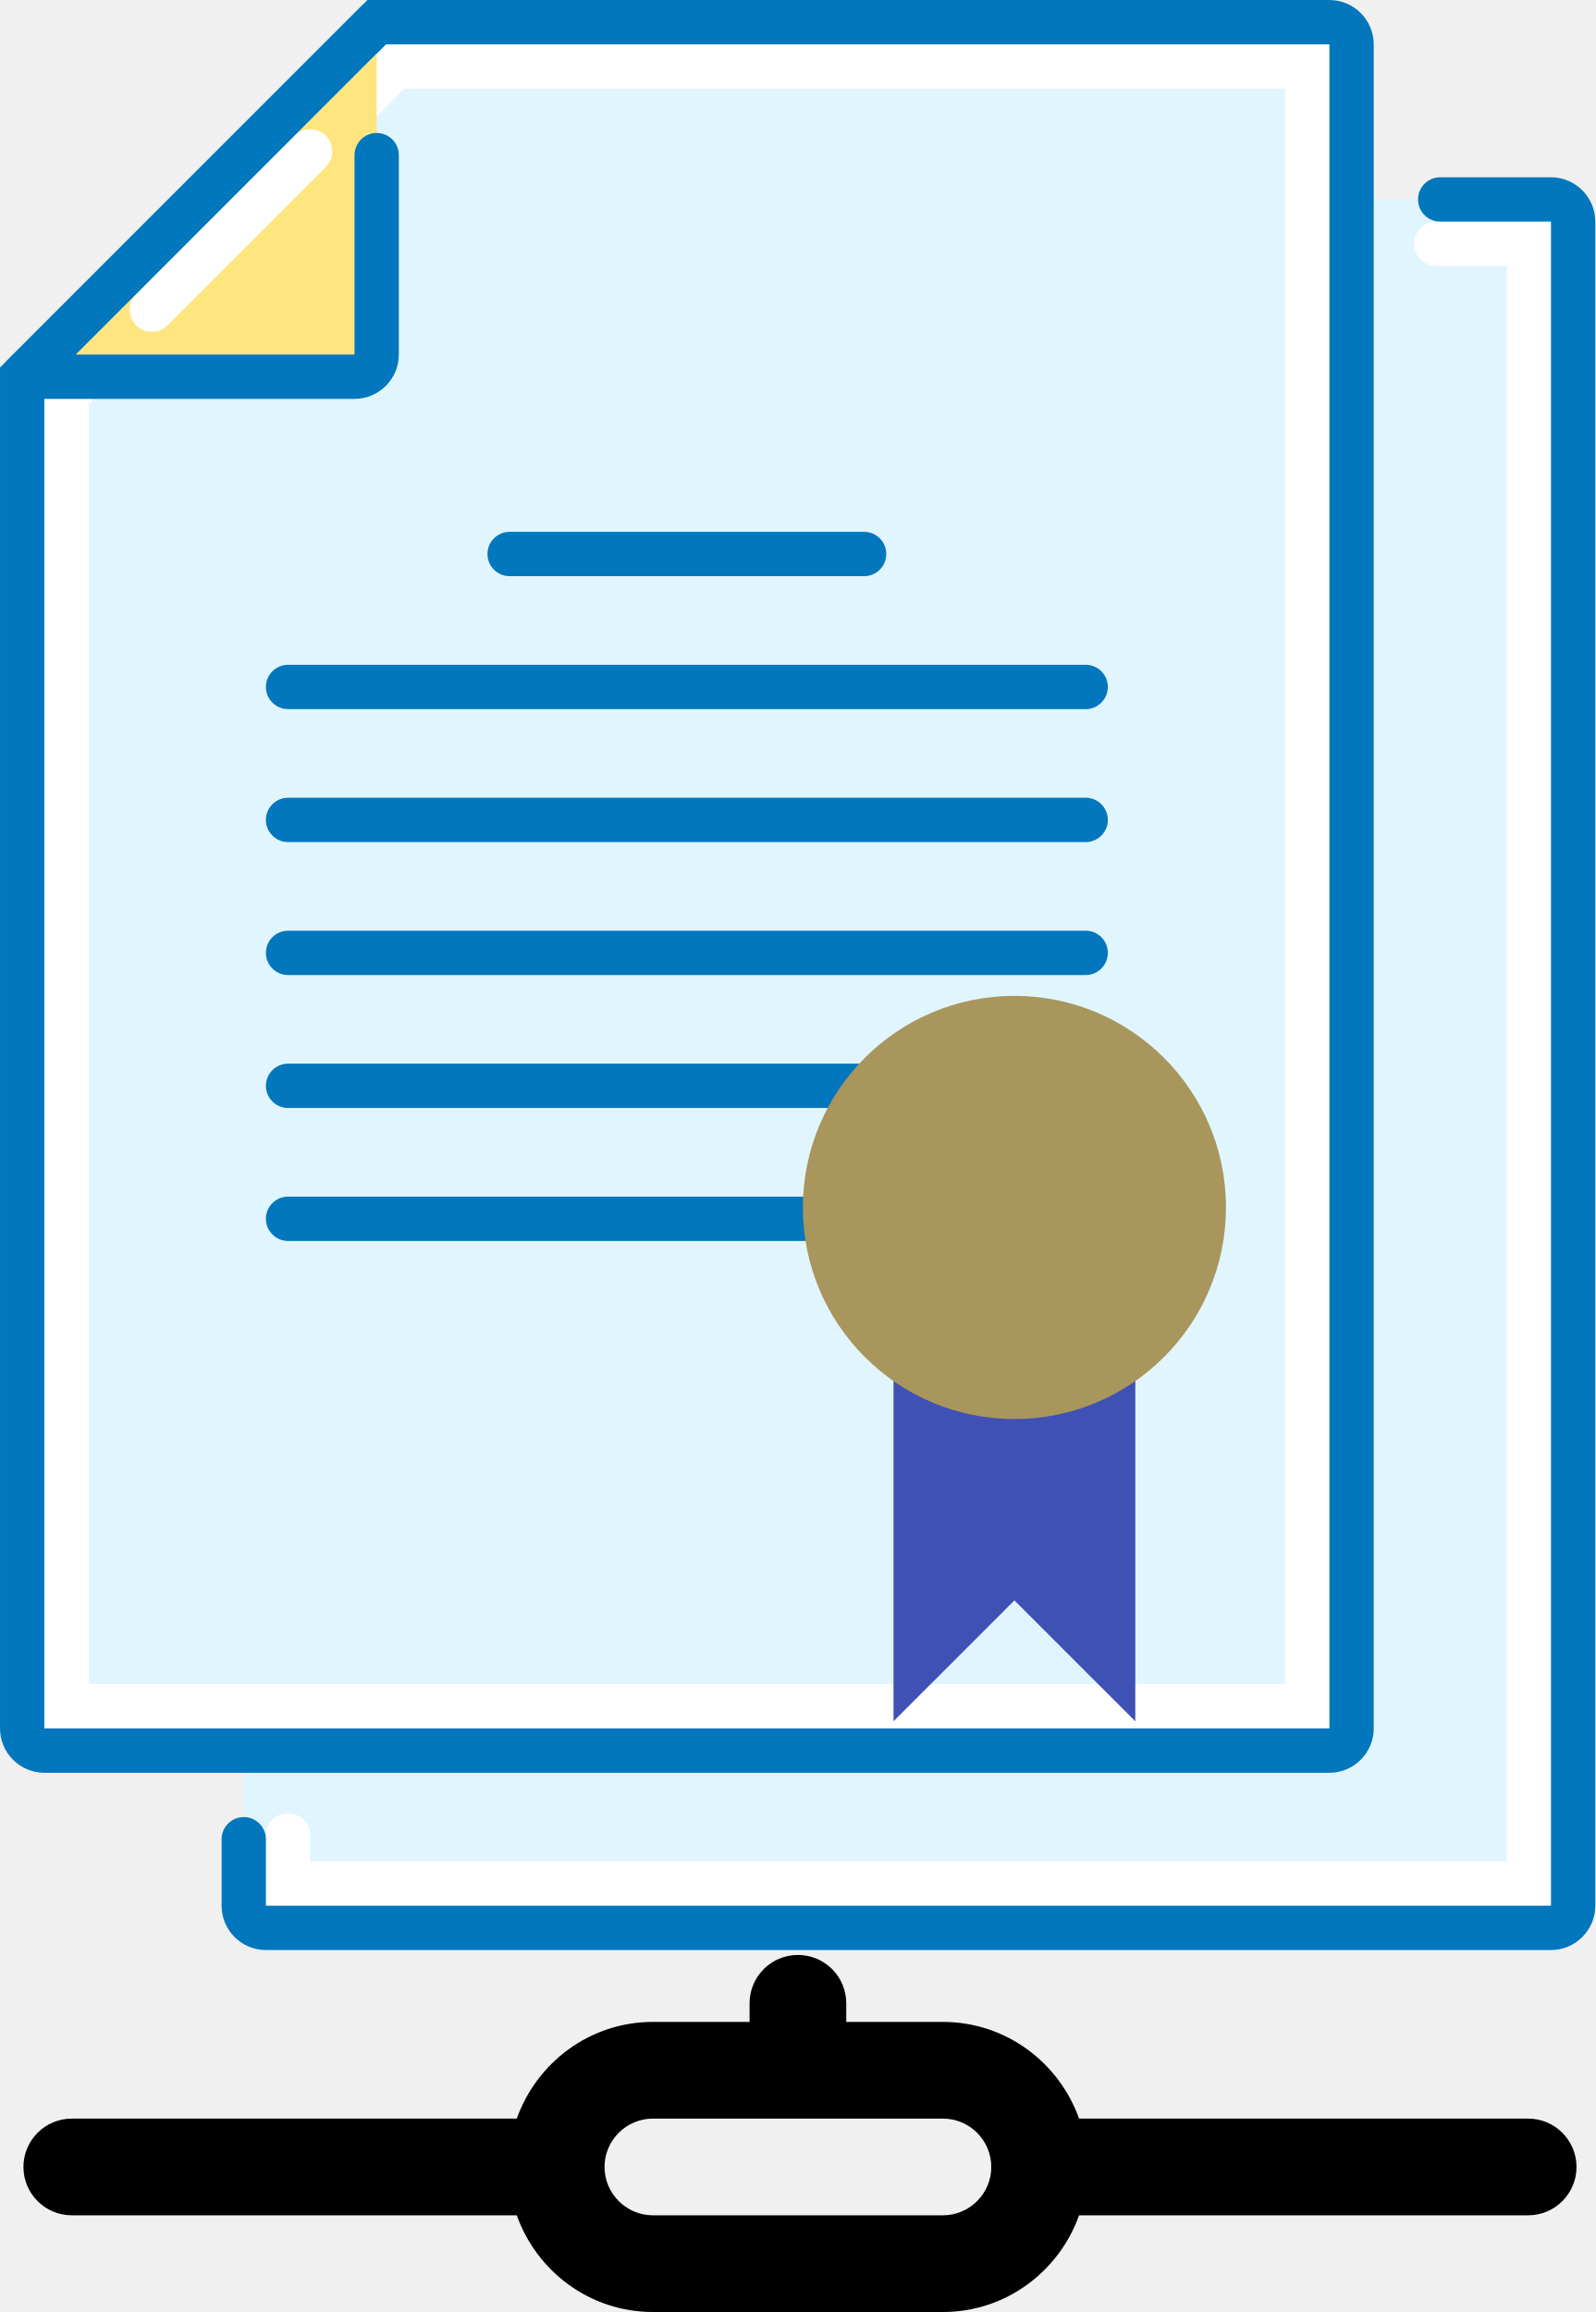
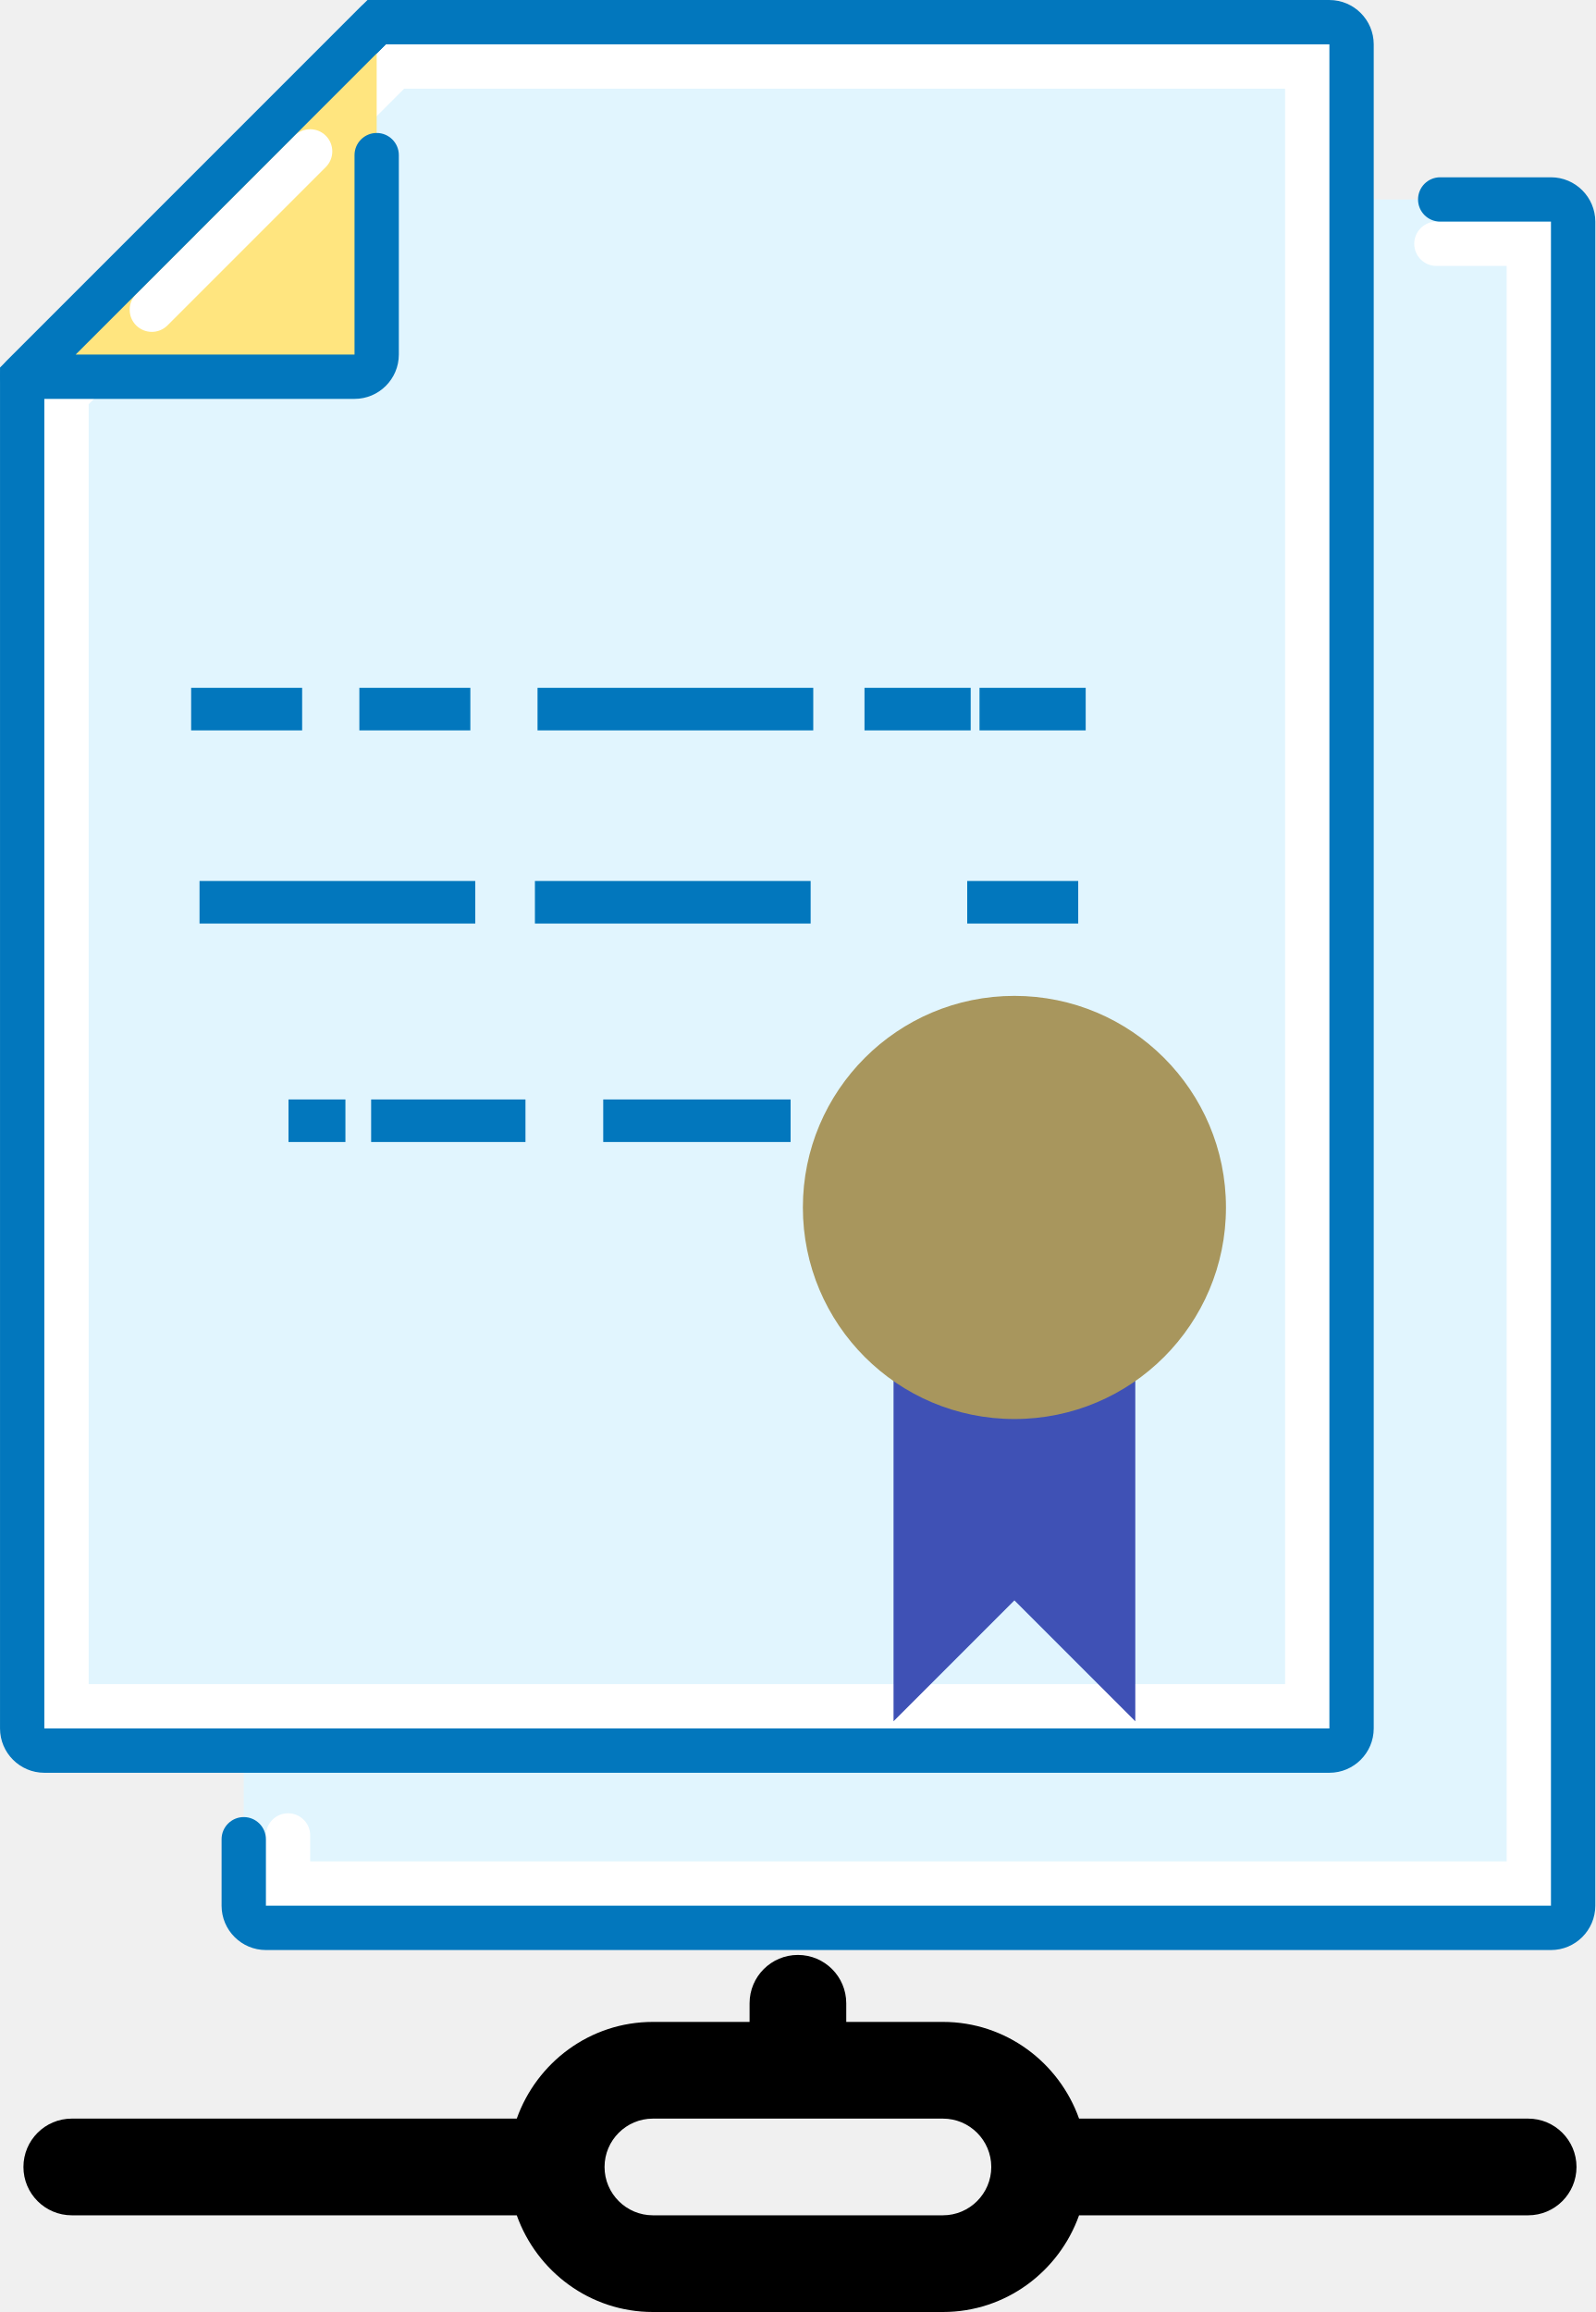
<svg xmlns="http://www.w3.org/2000/svg" height="869.457" width="600.007" version="1.1" id="Layer_1" viewBox="0 0 384.004 556.451" xml:space="preserve">
  <defs id="defs43">
	

		
	
			
			
			
			
			
- 		</defs>
+ 		
+ 
+ 
+ 
+ 
+ 
+ 
+ 
+ 
+ 
+ 
+ 
+ 
+ 
+ 
+ 
+ 
+ 
+ 
+ 
+ 
+ 
+ 
+ 
+ 
+ 
+ 
+ 
+ 
+ 
+ 
+ 
+ 
+ 
+ 
+ 
+ </defs>
  <path style="fill:#ffffff;stroke:none;stroke-width:4.243" d="M 252.563,61.097 V 141.721 h 80.624 z" id="path1858" />
  <g id="g7021" transform="matrix(0.999998,0,0,0.999998,-60.09342,44.45225)" style="fill:#000000">
    <g id="g7019">
      <path d="M 427.939,465.455 H 319.837 c -4.817,-13.51 -17.617,-23.273 -32.768,-23.273 h -23.273 v -4.484 c 0,-6.423 -5.213,-11.636 -11.636,-11.636 -6.423,0 -11.636,5.213 -11.636,11.636 v 4.484 h -23.273 c -15.151,0 -27.951,9.763 -32.768,23.273 H 77.371 c -6.423,0 -11.636,5.213 -11.636,11.636 0,6.423 5.213,11.636 11.636,11.636 H 184.483 C 189.3,502.237 202.1,512 217.251,512 h 69.818 c 15.151,0 27.951,-9.763 32.768,-23.273 h 108.102 c 6.423,0 11.636,-5.213 11.636,-11.636 0.001,-6.423 -5.212,-11.636 -11.636,-11.636 z M 287.069,488.727 h -69.818 c -6.412,0 -11.636,-5.225 -11.636,-11.636 0,-6.411 5.225,-11.636 11.636,-11.636 h 69.818 c 6.412,0 11.636,5.225 11.636,11.636 0,6.411 -5.224,11.636 -11.636,11.636 z" id="path7017" />
    </g>
  </g>
-   <g id="document_x2C__file" transform="matrix(10.66665,0,0,10.66665,-63.99513,-21.33063)">
-     <path d="M 41,45.5 H 12 c -0.276,0 -0.5,-0.224 -0.5,-0.5 V 14.5 l 8,-8 H 41 c 0.276,0 0.5,0.224 0.5,0.5 v 38 c 0,0.276 -0.224,0.5 -0.5,0.5 z" fill="#e1f5fe" id="path10474" />
-     <path d="M 41,45 H 12 v -1.586 c 0,-0.276 0.224,-0.5 0.5,-0.5 0.276,0 0.5,0.224 0.5,0.5 V 44 H 40 V 8 h -1.586 c -0.276,0 -0.5,-0.224 -0.5,-0.5 0,-0.276 0.224,-0.5 0.5,-0.5 H 41 Z" fill="#ffffff" id="path10476" />
-     <path d="M 41,46 H 12 c -0.551,0 -1,-0.449 -1,-1 v -1.5 c 0,-0.276 0.224,-0.5 0.5,-0.5 0.276,0 0.5,0.224 0.5,0.5 V 45 H 41 V 7 H 38.5 C 38.223,7 38,6.776 38,6.5 38,6.224 38.223,6 38.5,6 H 41 c 0.551,0 1,0.449 1,1 v 38 c 0,0.551 -0.449,1 -1,1 z" fill="#0277bd" id="path10478" />
-     <path d="M 36,41.5 H 7 C 6.724,41.5 6.5,41.276 6.5,41 V 10.5 l 8,-8 H 36 c 0.276,0 0.5,0.224 0.5,0.5 v 38 c 0,0.276 -0.224,0.5 -0.5,0.5 z" fill="#e1f5fe" id="path10480" />
-     <path d="M 36,41 H 7 V 10.707 L 14.707,3 H 36 Z M 8,40 H 35 V 4 H 15.121 L 8,11.121 Z" fill="#ffffff" id="path10482" />
-     <path d="M 36,42 H 7 C 6.449,42 6,41.551 6,41 V 10.293 L 14.292,2 H 36 c 0.551,0 1,0.449 1,1 v 38 c 0,0.551 -0.449,1 -1,1 z m 0,-1 v 0.5 z M 7,10.707 V 41 H 36 V 3 H 14.707 Z" fill="#0277bd" id="path10484" />
-     <path d="M 14,10.5 H 6.5 l 8,-8 V 10 c 0,0.276 -0.224,0.5 -0.5,0.5 z" fill="#ffe57f" id="path10486" />
-     <path d="M 9.426,9.488 C 9.298,9.488 9.17,9.439 9.072,9.342 8.877,9.147 8.877,8.83 9.072,8.635 l 3.573,-3.573 c 0.195,-0.195 0.512,-0.195 0.707,0 0.195,0.195 0.195,0.512 0,0.707 L 9.779,9.342 C 9.682,9.439 9.554,9.488 9.426,9.488 Z" fill="#ffffff" id="path10488" />
-     <path d="M 14,11 H 6.5 C 6.298,11 6.115,10.878 6.038,10.691 5.96,10.504 6.003,10.289 6.146,10.146 l 8,-8 c 0.195,-0.195 0.512,-0.195 0.707,0 0.195,0.195 0.195,0.512 0,0.707 L 7.707,10 H 14 V 5.5 C 14,5.224 14.224,5 14.5,5 14.776,5 15,5.224 15,5.5 V 10 c 0,0.551 -0.449,1 -1,1 z" fill="#0277bd" id="path10490" />
-     <g id="g10504">
-       <path d="m 30.5,27 h -18 C 12.224,27 12,26.776 12,26.5 12,26.224 12.224,26 12.5,26 h 18 c 0.276,0 0.5,0.224 0.5,0.5 0,0.276 -0.224,0.5 -0.5,0.5 z" fill="#0277bd" id="path10492" />
-       <path d="m 30.5,24 h -18 C 12.224,24 12,23.776 12,23.5 12,23.224 12.224,23 12.5,23 h 18 c 0.276,0 0.5,0.224 0.5,0.5 0,0.276 -0.224,0.5 -0.5,0.5 z" fill="#0277bd" id="path10494" />
-       <path d="m 30.5,21 h -18 C 12.224,21 12,20.776 12,20.5 12,20.224 12.224,20 12.5,20 h 18 c 0.276,0 0.5,0.224 0.5,0.5 0,0.276 -0.224,0.5 -0.5,0.5 z" fill="#0277bd" id="path10496" />
-       <path d="m 25.5,30 h -13 C 12.224,30 12,29.776 12,29.5 12,29.224 12.224,29 12.5,29 h 13 c 0.276,0 0.5,0.224 0.5,0.5 0,0.276 -0.224,0.5 -0.5,0.5 z" fill="#0277bd" id="path10498" />
-       <path d="m 25.5,15 h -8 C 17.224,15 17,14.776 17,14.5 17,14.224 17.224,14 17.5,14 h 8 c 0.276,0 0.5,0.224 0.5,0.5 0,0.276 -0.224,0.5 -0.5,0.5 z" fill="#0277bd" id="path10500" />
-       <path d="m 30.5,18 h -18 C 12.224,18 12,17.776 12,17.5 12,17.224 12.224,17 12.5,17 h 18 c 0.276,0 0.5,0.224 0.5,0.5 0,0.276 -0.224,0.5 -0.5,0.5 z" fill="#0277bd" id="path10502" />
+   <path d="M 373.337,464.002 H 64.005 c -2.944,0 -5.333,-2.389 -5.333,-5.333 V 133.336 L 144.004,48.003 h 229.333 c 2.944,0 5.333,2.389 5.333,5.333 V 458.668 c 0,2.944 -2.389,5.333 -5.333,5.333 z" fill="#e1f5fe" id="path10474" style="stroke-width:10.667" />
+   <path d="M 373.337,458.668 H 64.005 v -16.917 c 0,-2.944 2.389,-5.333 5.333,-5.333 2.944,0 5.333,2.389 5.333,5.333 v 6.251 H 362.671 V 64.003 h -16.917 c -2.944,0 -5.333,-2.389 -5.333,-5.333 0,-2.944 2.389,-5.333 5.333,-5.333 h 27.584 z" fill="#ffffff" id="path10476" style="stroke-width:10.667" />
+   <path d="M 373.337,469.335 H 64.005 c -5.877,0 -10.667,-4.789 -10.667,-10.667 v -16 c 0,-2.944 2.389,-5.333 5.333,-5.333 2.944,0 5.333,2.389 5.333,5.333 v 16 H 373.337 V 53.336 h -26.667 c -2.955,0 -5.333,-2.389 -5.333,-5.333 0,-2.944 2.379,-5.333 5.333,-5.333 h 26.667 c 5.877,0 10.667,4.789 10.667,10.667 V 458.668 c 0,5.877 -4.789,10.667 -10.667,10.667 z" fill="#0277bd" id="path10478" style="stroke-width:10.667" />
+   <path d="M 320.004,421.335 H 10.671 c -2.944,0 -5.333,-2.389 -5.333,-5.333 V 90.669 L 90.671,5.336 h 229.333 c 2.944,0 5.333,2.389 5.333,5.333 V 416.002 c 0,2.944 -2.389,5.333 -5.333,5.333 z" fill="#e1f5fe" id="path10480" style="stroke-width:10.667" />
+   <path d="M 320.004,416.002 H 10.671 V 92.877 L 92.879,10.669 H 320.004 Z M 21.338,405.335 H 309.337 V 21.336 H 97.295 L 21.338,97.293 Z" fill="#ffffff" id="path10482" style="stroke-width:10.667" />
+   <path d="M 320.004,426.669 H 10.671 c -5.877,0 -10.667,-4.789 -10.667,-10.667 V 88.461 L 88.453,0.003 H 320.004 c 5.877,0 10.667,4.789 10.667,10.667 V 416.002 c 0,5.877 -4.789,10.667 -10.667,10.667 z m 0,-10.667 v 5.333 z M 10.671,92.877 V 416.002 H 320.004 V 10.669 H 92.879 Z" fill="#0277bd" id="path10484" style="stroke-width:10.667" />
+   <path d="M 85.338,90.669 H 5.338 L 90.671,5.336 v 80 c 0,2.944 -2.389,5.333 -5.333,5.333 z" fill="#ffe57f" id="path10486" style="stroke-width:10.667" />
+   <path d="m 36.549,79.875 c -1.365,0 -2.731,-0.523 -3.776,-1.557 -2.08,-2.08 -2.08,-5.461 0,-7.541 L 70.885,32.664 c 2.08,-2.08 5.461,-2.08 7.541,0 2.08,2.08 2.08,5.461 0,7.541 L 40.314,78.317 c -1.035,1.035 -2.4,1.557 -3.765,1.557 z" fill="#ffffff" id="path10488" style="stroke-width:10.667" />
+   <path d="M 85.338,96.002 H 5.338 c -2.155,0 -4.107,-1.301 -4.928,-3.296 C -0.422,90.712 0.037,88.418 1.562,86.893 L 86.895,1.56 c 2.08,-2.08 5.461,-2.08 7.541,0 2.08,2.08 2.08,5.461 0,7.541 L 18.213,85.336 H 85.338 V 37.336 c 0,-2.944 2.389,-5.333 5.333,-5.333 2.944,0 5.333,2.389 5.333,5.333 v 48 c 0,5.877 -4.789,10.667 -10.667,10.667 z" fill="#0277bd" id="path10490" style="stroke-width:10.667" />
+   <g id="layer1">
+     <g id="g1817" style="fill:#0277bd;fill-opacity:1;stroke:#0277bd;stroke-opacity:1" transform="translate(-431.119,-0.98041)">
+       <path style="fill:#0277bd;fill-opacity:1;stroke:#0277bd;stroke-width:10.24;stroke-linecap:butt;stroke-linejoin:miter;stroke-miterlimit:4;stroke-dasharray:none;stroke-opacity:1" d="m 479.149,218.137 h 66.369" id="path1167" />
+       <path style="fill:#0277bd;fill-opacity:1;stroke:#0277bd;stroke-width:10.24;stroke-linecap:butt;stroke-linejoin:miter;stroke-miterlimit:4;stroke-dasharray:none;stroke-opacity:1" d="m 559.879,218.137 h 66.369" id="path1167-3" />
+       <path style="fill:#0277bd;fill-opacity:1;stroke:#0277bd;stroke-width:10.24;stroke-linecap:butt;stroke-linejoin:miter;stroke-miterlimit:4;stroke-dasharray:none;stroke-opacity:1" d="m 645.08,270.718 h 66.369" id="path1167-3-2" />
+       <path style="fill:#0277bd;fill-opacity:1;stroke:#0277bd;stroke-width:10.24;stroke-linecap:butt;stroke-linejoin:miter;stroke-miterlimit:4;stroke-dasharray:none;stroke-opacity:1" d="m 576.322,270.718 h 45.102" id="path1167-3-2-9" />
+       <path style="fill:#0277bd;fill-opacity:1;stroke:#0277bd;stroke-width:10.24;stroke-linecap:butt;stroke-linejoin:miter;stroke-miterlimit:4;stroke-dasharray:none;stroke-opacity:1" d="m 520.456,270.718 h 37.15" id="path1167-3-2-9-1" />
+       <path style="fill:#0277bd;fill-opacity:1;stroke:#0277bd;stroke-width:10.24;stroke-linecap:butt;stroke-linejoin:miter;stroke-miterlimit:4;stroke-dasharray:none;stroke-opacity:1" d="M 560.509,171.649 H 626.878" id="path1167-3-3" />
+       <path style="fill:#0277bd;fill-opacity:1;stroke:#0277bd;stroke-width:10.24;stroke-linecap:butt;stroke-linejoin:miter;stroke-miterlimit:4;stroke-dasharray:none;stroke-opacity:1" d="M 663.94,218.137 H 690.658" id="path1167-3-6" />
+       <path style="fill:#0277bd;fill-opacity:1;stroke:#0277bd;stroke-width:10.24;stroke-linecap:butt;stroke-linejoin:miter;stroke-miterlimit:4;stroke-dasharray:none;stroke-opacity:1" d="m 517.619,171.649 h 26.718" id="path1167-3-6-5" />
+       <path style="fill:#0277bd;fill-opacity:1;stroke:#0277bd;stroke-width:10.24;stroke-linecap:butt;stroke-linejoin:miter;stroke-miterlimit:4;stroke-dasharray:none;stroke-opacity:1" d="m 500.563,270.718 h 13.703" id="path1167-3-6-5-2" />
+       <path style="fill:#0277bd;fill-opacity:1;stroke:#0277bd;stroke-width:10.24;stroke-linecap:butt;stroke-linejoin:miter;stroke-miterlimit:4;stroke-dasharray:none;stroke-opacity:1" d="m 477.13,171.649 h 26.718" id="path1167-3-6-5-6" />
+       <path style="fill:#0277bd;fill-opacity:1;stroke:#0277bd;stroke-width:10.24;stroke-linecap:butt;stroke-linejoin:miter;stroke-miterlimit:4;stroke-dasharray:none;stroke-opacity:1" d="m 666.897,171.649 h 25.56" id="path1167-3-6-7" />
+       <path style="fill:#0277bd;fill-opacity:1;stroke:#0277bd;stroke-width:10.24;stroke-linecap:butt;stroke-linejoin:miter;stroke-miterlimit:4;stroke-dasharray:none;stroke-opacity:1" d="m 639.213,171.649 h 25.56" id="path1167-3-6-7-5" />
    </g>
  </g>
-   <g id="g11578" transform="matrix(1.48003,0,0,1.48003,718.0644,-332.1409)">
+   <g id="g11578" transform="matrix(1.48003,0,0,1.48003,718.0644,-332.1409)" style="display:inline">
    <path style="fill:#3f51b5;stroke-width:1.229" d="m -339.846,445.344 h 39.322 v 58.982 l -19.661,-19.661 -19.661,19.661 z" id="path11289" />
    <circle style="fill:#a8965d;stroke-width:1.229" cx="-320.185" cy="420.768" r="34.406" id="circle11291" />
  </g>
</svg>
